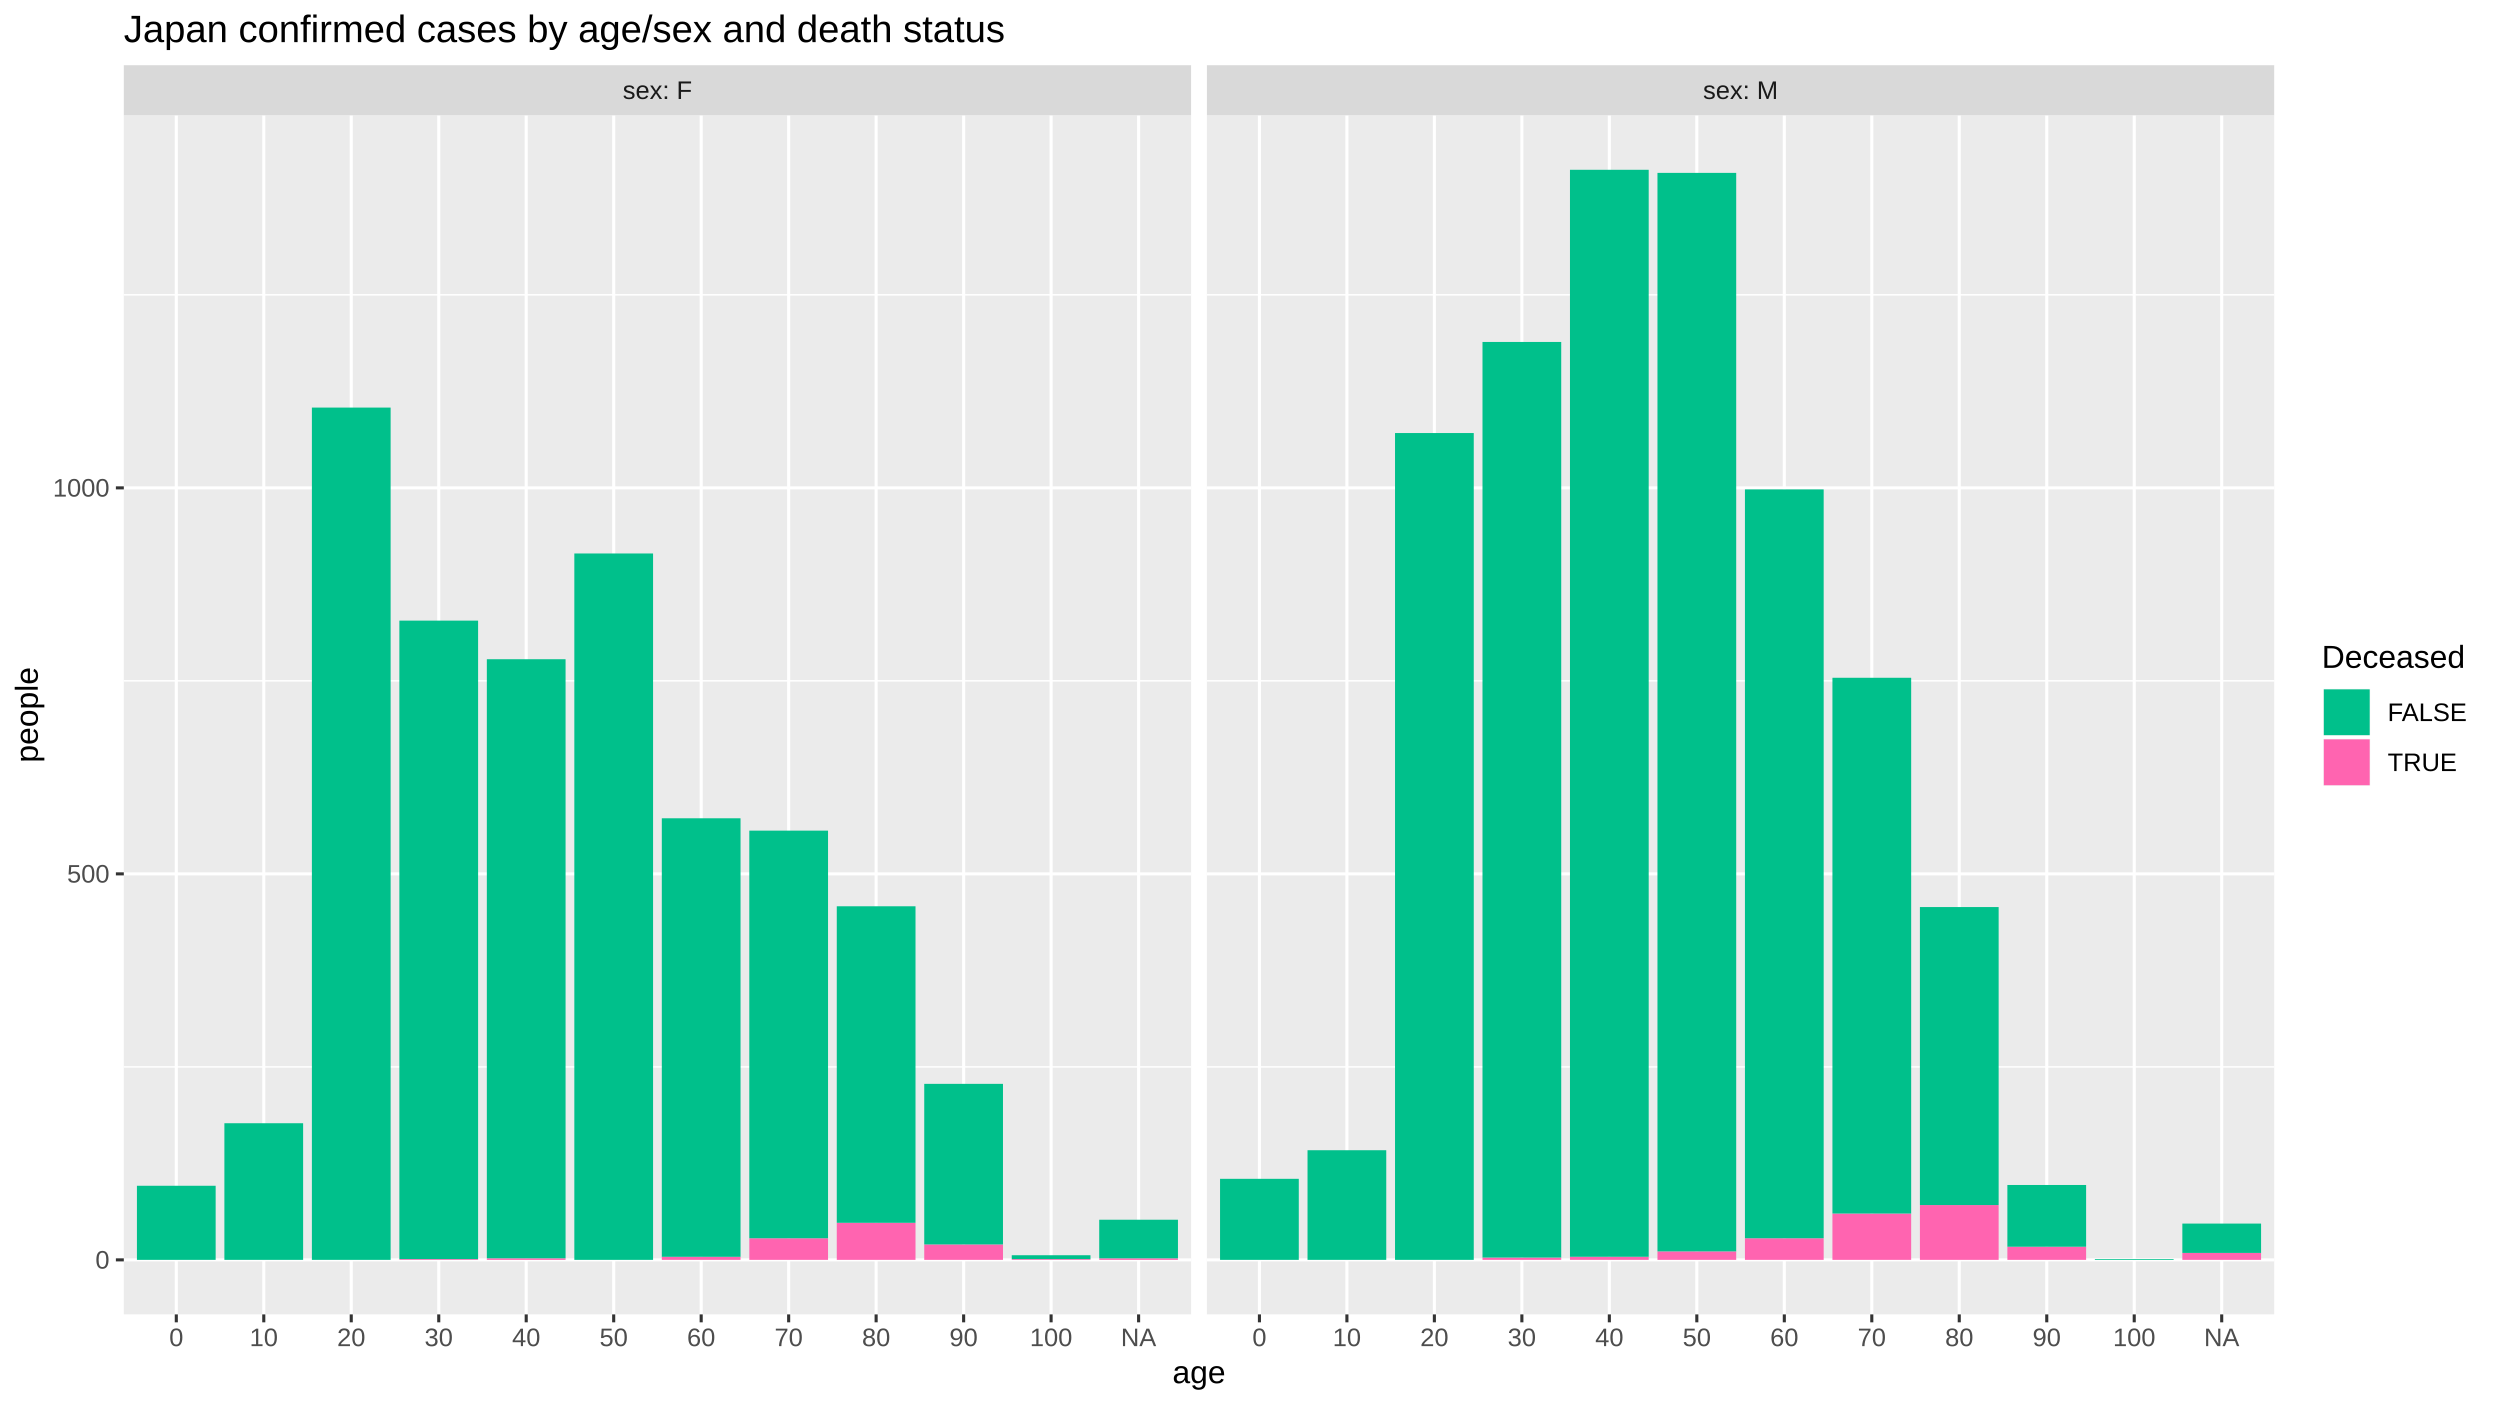
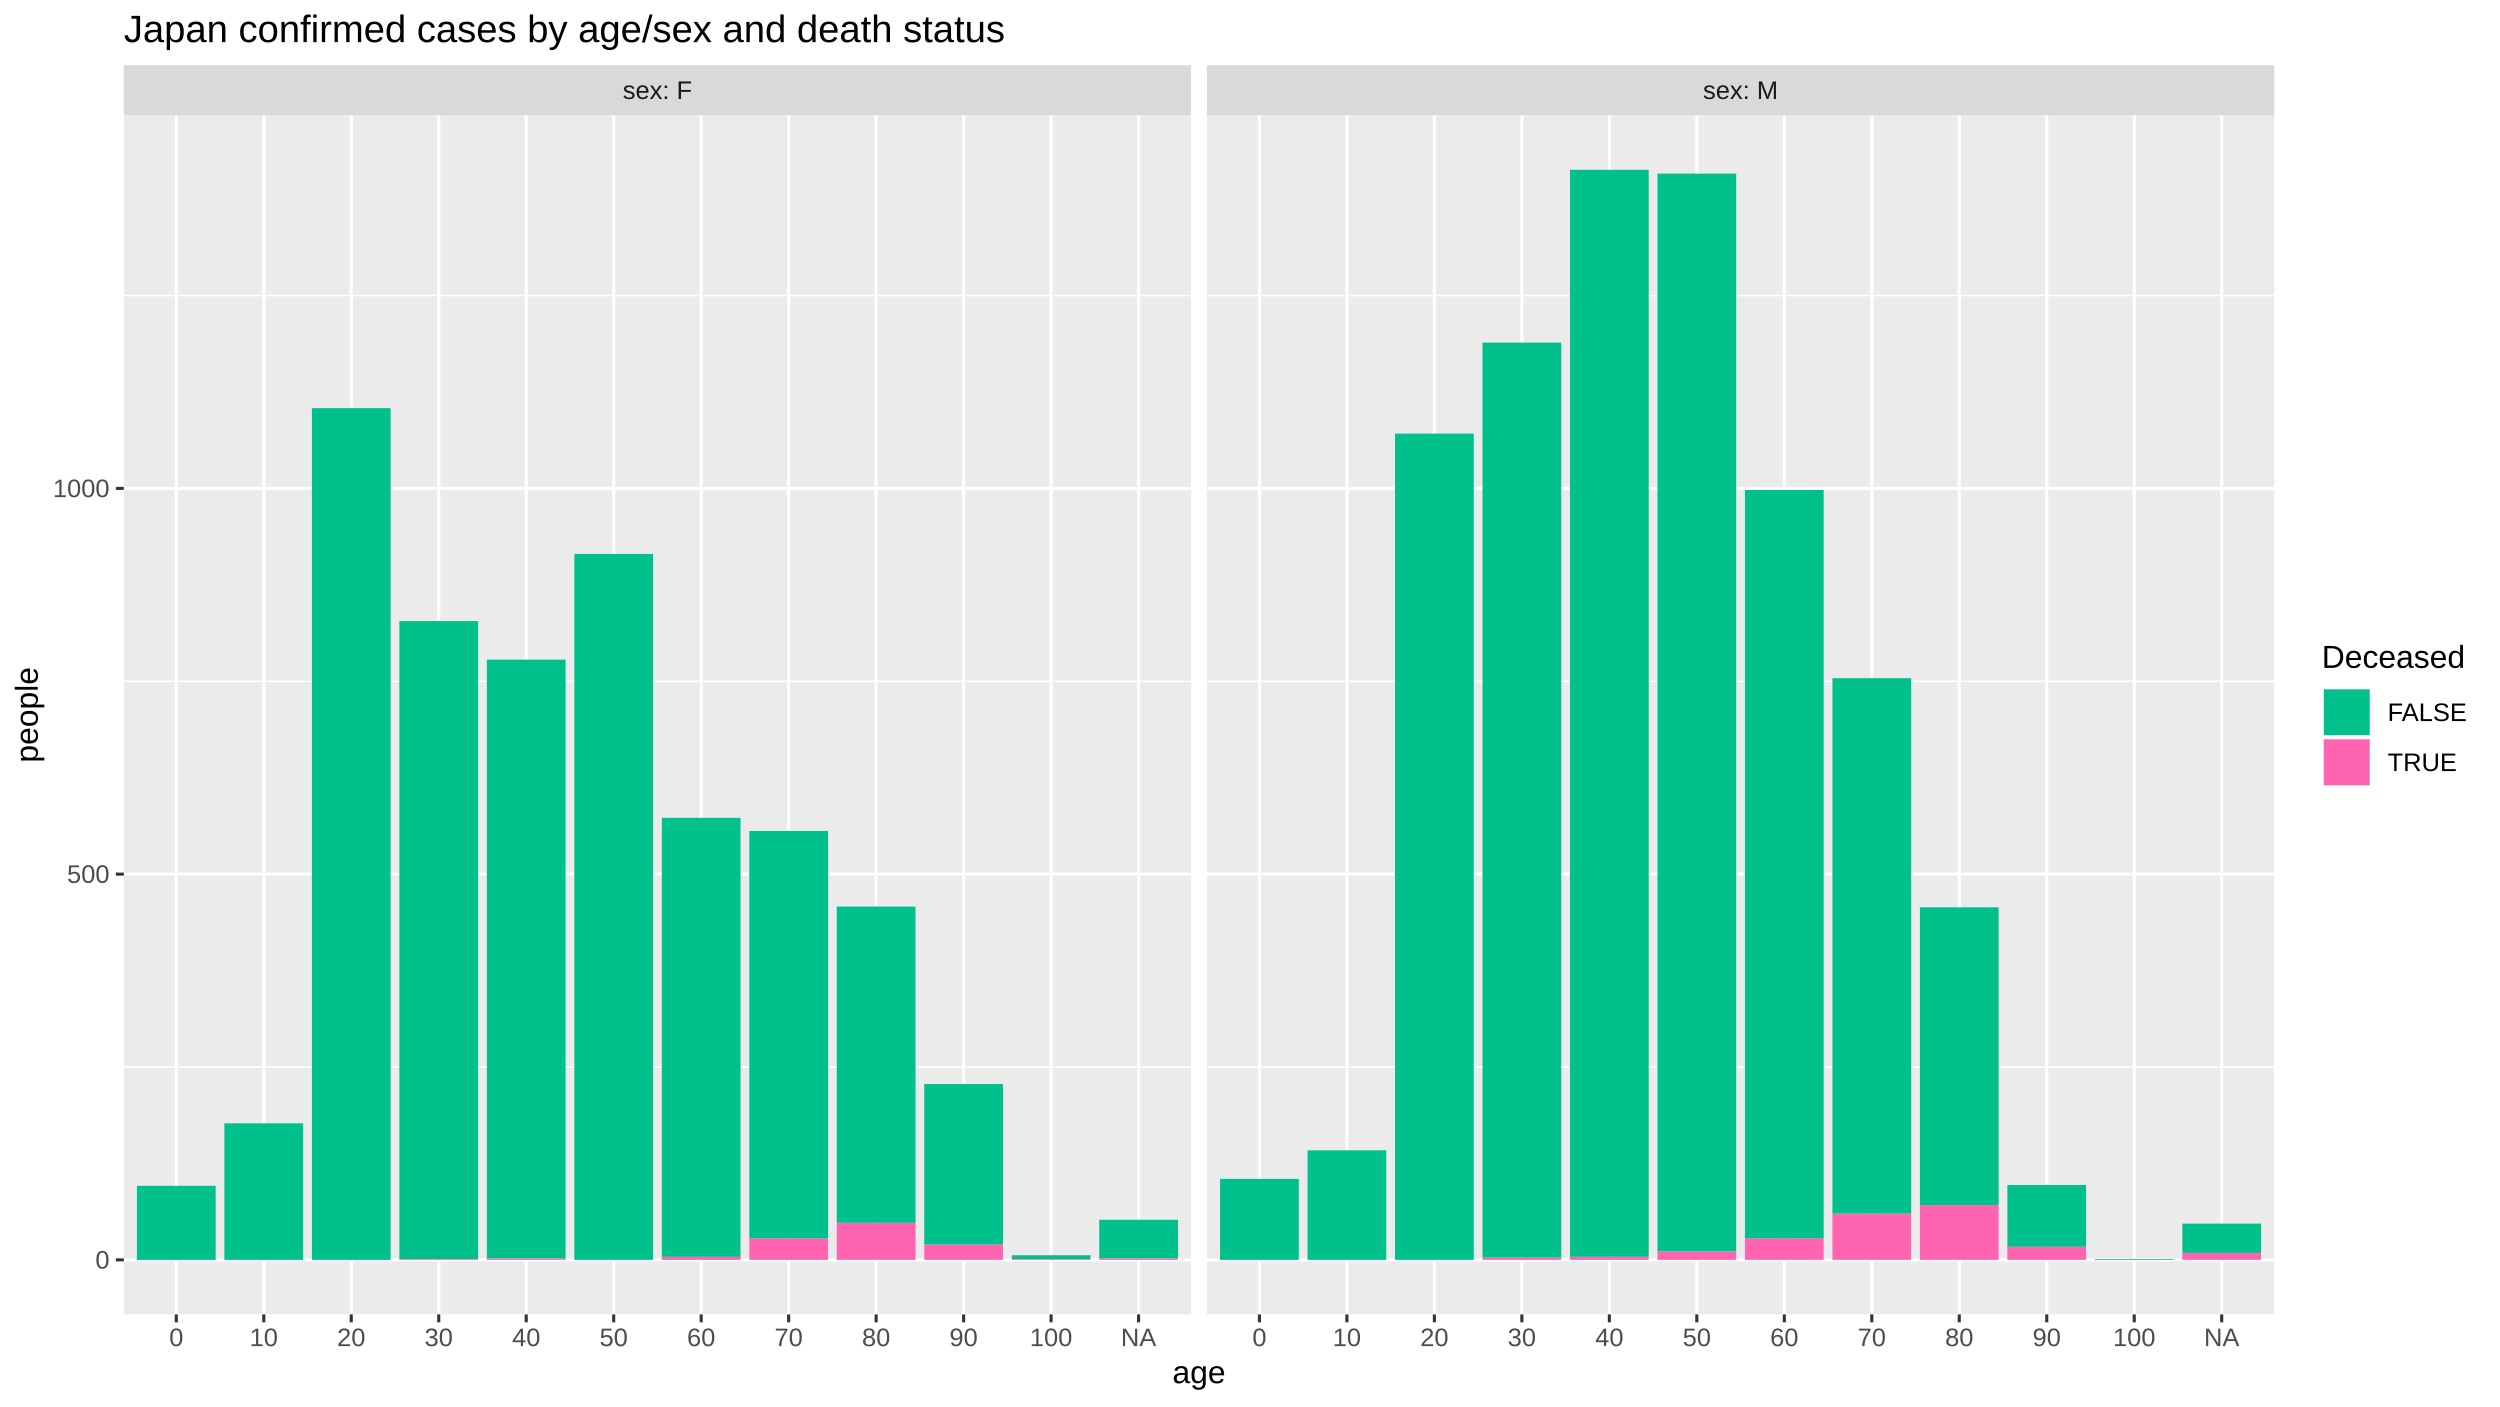
<svg xmlns="http://www.w3.org/2000/svg" viewBox="0 0 864.00 486.00">
  <defs>
    <style type="text/css">
    line, polyline, polygon, path, rect, circle {
      fill: none;
      stroke: #000000;
      stroke-linecap: round;
      stroke-linejoin: round;
      stroke-miterlimit: 10.00;
    }
  </style>
  </defs>
  <rect width="100%" height="100%" style="stroke: none; fill: #FFFFFF;" />
  <rect x="0.00" y="-0" width="864.00" height="486.00" style="stroke-width: 1.07; stroke: #FFFFFF; fill: #FFFFFF;" />
  <defs>
    <clipPath id="cpNDIuNzl8NDExLjY0fDQ1NC4yNXwzOS44NA==">
      <rect x="42.79" y="39.84" width="368.85" height="414.40" />
    </clipPath>
  </defs>
  <rect x="42.79" y="39.84" width="368.85" height="414.40" style="stroke-width: 1.07; stroke: none; fill: #EBEBEB;" clip-path="url(#cpNDIuNzl8NDExLjY0fDQ1NC4yNXwzOS44NA==)" />
-   <polyline points="42.79,368.71 411.64,368.71 " style="stroke-width: 0.53; stroke: #FFFFFF; stroke-linecap: butt;" clip-path="url(#cpNDIuNzl8NDExLjY0fDQ1NC4yNXwzOS44NA==)" />
-   <polyline points="42.79,235.30 411.64,235.30 " style="stroke-width: 0.53; stroke: #FFFFFF; stroke-linecap: butt;" clip-path="url(#cpNDIuNzl8NDExLjY0fDQ1NC4yNXwzOS44NA==)" />
-   <polyline points="42.79,101.90 411.64,101.90 " style="stroke-width: 0.53; stroke: #FFFFFF; stroke-linecap: butt;" clip-path="url(#cpNDIuNzl8NDExLjY0fDQ1NC4yNXwzOS44NA==)" />
+   <polyline points="42.79,368.76 411.64,368.76 " style="stroke-width: 0.53; stroke: #FFFFFF; stroke-linecap: butt;" clip-path="url(#cpNDIuNzl8NDExLjY0fDQ1NC4yNXwzOS44NA==)" />
+   <polyline points="42.79,235.45 411.64,235.45 " style="stroke-width: 0.53; stroke: #FFFFFF; stroke-linecap: butt;" clip-path="url(#cpNDIuNzl8NDExLjY0fDQ1NC4yNXwzOS44NA==)" />
+   <polyline points="42.79,102.14 411.64,102.14 " style="stroke-width: 0.53; stroke: #FFFFFF; stroke-linecap: butt;" clip-path="url(#cpNDIuNzl8NDExLjY0fDQ1NC4yNXwzOS44NA==)" />
  <polyline points="42.79,435.41 411.64,435.41 " style="stroke-width: 1.07; stroke: #FFFFFF; stroke-linecap: butt;" clip-path="url(#cpNDIuNzl8NDExLjY0fDQ1NC4yNXwzOS44NA==)" />
-   <polyline points="42.79,302.01 411.64,302.01 " style="stroke-width: 1.07; stroke: #FFFFFF; stroke-linecap: butt;" clip-path="url(#cpNDIuNzl8NDExLjY0fDQ1NC4yNXwzOS44NA==)" />
-   <polyline points="42.79,168.60 411.64,168.60 " style="stroke-width: 1.07; stroke: #FFFFFF; stroke-linecap: butt;" clip-path="url(#cpNDIuNzl8NDExLjY0fDQ1NC4yNXwzOS44NA==)" />
+   <polyline points="42.79,302.10 411.64,302.10 " style="stroke-width: 1.07; stroke: #FFFFFF; stroke-linecap: butt;" clip-path="url(#cpNDIuNzl8NDExLjY0fDQ1NC4yNXwzOS44NA==)" />
+   <polyline points="42.79,168.79 411.64,168.79 " style="stroke-width: 1.07; stroke: #FFFFFF; stroke-linecap: butt;" clip-path="url(#cpNDIuNzl8NDExLjY0fDQ1NC4yNXwzOS44NA==)" />
  <polyline points="60.93,454.25 60.93,39.84 " style="stroke-width: 1.07; stroke: #FFFFFF; stroke-linecap: butt;" clip-path="url(#cpNDIuNzl8NDExLjY0fDQ1NC4yNXwzOS44NA==)" />
  <polyline points="91.16,454.25 91.16,39.84 " style="stroke-width: 1.07; stroke: #FFFFFF; stroke-linecap: butt;" clip-path="url(#cpNDIuNzl8NDExLjY0fDQ1NC4yNXwzOS44NA==)" />
  <polyline points="121.39,454.25 121.39,39.84 " style="stroke-width: 1.07; stroke: #FFFFFF; stroke-linecap: butt;" clip-path="url(#cpNDIuNzl8NDExLjY0fDQ1NC4yNXwzOS44NA==)" />
  <polyline points="151.63,454.25 151.63,39.84 " style="stroke-width: 1.07; stroke: #FFFFFF; stroke-linecap: butt;" clip-path="url(#cpNDIuNzl8NDExLjY0fDQ1NC4yNXwzOS44NA==)" />
  <polyline points="181.86,454.25 181.86,39.84 " style="stroke-width: 1.07; stroke: #FFFFFF; stroke-linecap: butt;" clip-path="url(#cpNDIuNzl8NDExLjY0fDQ1NC4yNXwzOS44NA==)" />
  <polyline points="212.09,454.25 212.09,39.84 " style="stroke-width: 1.07; stroke: #FFFFFF; stroke-linecap: butt;" clip-path="url(#cpNDIuNzl8NDExLjY0fDQ1NC4yNXwzOS44NA==)" />
  <polyline points="242.33,454.25 242.33,39.84 " style="stroke-width: 1.07; stroke: #FFFFFF; stroke-linecap: butt;" clip-path="url(#cpNDIuNzl8NDExLjY0fDQ1NC4yNXwzOS44NA==)" />
  <polyline points="272.56,454.25 272.56,39.84 " style="stroke-width: 1.07; stroke: #FFFFFF; stroke-linecap: butt;" clip-path="url(#cpNDIuNzl8NDExLjY0fDQ1NC4yNXwzOS44NA==)" />
  <polyline points="302.79,454.25 302.79,39.84 " style="stroke-width: 1.07; stroke: #FFFFFF; stroke-linecap: butt;" clip-path="url(#cpNDIuNzl8NDExLjY0fDQ1NC4yNXwzOS44NA==)" />
  <polyline points="333.03,454.25 333.03,39.84 " style="stroke-width: 1.07; stroke: #FFFFFF; stroke-linecap: butt;" clip-path="url(#cpNDIuNzl8NDExLjY0fDQ1NC4yNXwzOS44NA==)" />
  <polyline points="363.26,454.25 363.26,39.84 " style="stroke-width: 1.07; stroke: #FFFFFF; stroke-linecap: butt;" clip-path="url(#cpNDIuNzl8NDExLjY0fDQ1NC4yNXwzOS44NA==)" />
  <polyline points="393.50,454.25 393.50,39.84 " style="stroke-width: 1.07; stroke: #FFFFFF; stroke-linecap: butt;" clip-path="url(#cpNDIuNzl8NDExLjY0fDQ1NC4yNXwzOS44NA==)" />
-   <rect x="47.32" y="409.80" width="27.21" height="25.61" style="stroke-width: 1.07; stroke: none; stroke-linecap: butt; fill: #00C08B;" clip-path="url(#cpNDIuNzl8NDExLjY0fDQ1NC4yNXwzOS44NA==)" />
-   <rect x="77.55" y="388.19" width="27.21" height="47.22" style="stroke-width: 1.07; stroke: none; stroke-linecap: butt; fill: #00C08B;" clip-path="url(#cpNDIuNzl8NDExLjY0fDQ1NC4yNXwzOS44NA==)" />
-   <rect x="107.79" y="140.86" width="27.21" height="294.55" style="stroke-width: 1.07; stroke: none; stroke-linecap: butt; fill: #00C08B;" clip-path="url(#cpNDIuNzl8NDExLjY0fDQ1NC4yNXwzOS44NA==)" />
+   <rect x="47.32" y="409.81" width="27.21" height="25.60" style="stroke-width: 1.07; stroke: none; stroke-linecap: butt; fill: #00C08B;" clip-path="url(#cpNDIuNzl8NDExLjY0fDQ1NC4yNXwzOS44NA==)" />
+   <rect x="77.55" y="388.22" width="27.21" height="47.19" style="stroke-width: 1.07; stroke: none; stroke-linecap: butt; fill: #00C08B;" clip-path="url(#cpNDIuNzl8NDExLjY0fDQ1NC4yNXwzOS44NA==)" />
+   <rect x="107.79" y="141.06" width="27.21" height="294.35" style="stroke-width: 1.07; stroke: none; stroke-linecap: butt; fill: #00C08B;" clip-path="url(#cpNDIuNzl8NDExLjY0fDQ1NC4yNXwzOS44NA==)" />
  <rect x="138.02" y="435.14" width="27.21" height="0.27" style="stroke-width: 1.07; stroke: none; stroke-linecap: butt; fill: #FF64B0;" clip-path="url(#cpNDIuNzl8NDExLjY0fDQ1NC4yNXwzOS44NA==)" />
-   <rect x="138.02" y="214.49" width="27.21" height="220.65" style="stroke-width: 1.07; stroke: none; stroke-linecap: butt; fill: #00C08B;" clip-path="url(#cpNDIuNzl8NDExLjY0fDQ1NC4yNXwzOS44NA==)" />
+   <rect x="138.02" y="214.65" width="27.21" height="220.49" style="stroke-width: 1.07; stroke: none; stroke-linecap: butt; fill: #00C08B;" clip-path="url(#cpNDIuNzl8NDExLjY0fDQ1NC4yNXwzOS44NA==)" />
  <rect x="168.25" y="434.88" width="27.21" height="0.53" style="stroke-width: 1.07; stroke: none; stroke-linecap: butt; fill: #FF64B0;" clip-path="url(#cpNDIuNzl8NDExLjY0fDQ1NC4yNXwzOS44NA==)" />
-   <rect x="168.25" y="227.83" width="27.21" height="207.04" style="stroke-width: 1.07; stroke: none; stroke-linecap: butt; fill: #00C08B;" clip-path="url(#cpNDIuNzl8NDExLjY0fDQ1NC4yNXwzOS44NA==)" />
-   <rect x="198.49" y="191.28" width="27.21" height="244.13" style="stroke-width: 1.07; stroke: none; stroke-linecap: butt; fill: #00C08B;" clip-path="url(#cpNDIuNzl8NDExLjY0fDQ1NC4yNXwzOS44NA==)" />
+   <rect x="168.25" y="227.98" width="27.21" height="206.90" style="stroke-width: 1.07; stroke: none; stroke-linecap: butt; fill: #00C08B;" clip-path="url(#cpNDIuNzl8NDExLjY0fDQ1NC4yNXwzOS44NA==)" />
+   <rect x="198.49" y="191.45" width="27.21" height="243.96" style="stroke-width: 1.07; stroke: none; stroke-linecap: butt; fill: #00C08B;" clip-path="url(#cpNDIuNzl8NDExLjY0fDQ1NC4yNXwzOS44NA==)" />
  <rect x="228.72" y="434.34" width="27.21" height="1.07" style="stroke-width: 1.07; stroke: none; stroke-linecap: butt; fill: #FF64B0;" clip-path="url(#cpNDIuNzl8NDExLjY0fDQ1NC4yNXwzOS44NA==)" />
-   <rect x="228.72" y="282.80" width="27.21" height="151.55" style="stroke-width: 1.07; stroke: none; stroke-linecap: butt; fill: #00C08B;" clip-path="url(#cpNDIuNzl8NDExLjY0fDQ1NC4yNXwzOS44NA==)" />
+   <rect x="228.72" y="282.64" width="27.21" height="151.71" style="stroke-width: 1.07; stroke: none; stroke-linecap: butt; fill: #00C08B;" clip-path="url(#cpNDIuNzl8NDExLjY0fDQ1NC4yNXwzOS44NA==)" />
  <rect x="258.96" y="427.94" width="27.21" height="7.47" style="stroke-width: 1.07; stroke: none; stroke-linecap: butt; fill: #FF64B0;" clip-path="url(#cpNDIuNzl8NDExLjY0fDQ1NC4yNXwzOS44NA==)" />
-   <rect x="258.96" y="287.07" width="27.21" height="140.87" style="stroke-width: 1.07; stroke: none; stroke-linecap: butt; fill: #00C08B;" clip-path="url(#cpNDIuNzl8NDExLjY0fDQ1NC4yNXwzOS44NA==)" />
-   <rect x="289.19" y="422.60" width="27.21" height="12.81" style="stroke-width: 1.07; stroke: none; stroke-linecap: butt; fill: #FF64B0;" clip-path="url(#cpNDIuNzl8NDExLjY0fDQ1NC4yNXwzOS44NA==)" />
-   <rect x="289.19" y="313.21" width="27.21" height="109.39" style="stroke-width: 1.07; stroke: none; stroke-linecap: butt; fill: #00C08B;" clip-path="url(#cpNDIuNzl8NDExLjY0fDQ1NC4yNXwzOS44NA==)" />
-   <rect x="319.42" y="430.07" width="27.21" height="5.34" style="stroke-width: 1.07; stroke: none; stroke-linecap: butt; fill: #FF64B0;" clip-path="url(#cpNDIuNzl8NDExLjY0fDQ1NC4yNXwzOS44NA==)" />
-   <rect x="319.42" y="374.58" width="27.21" height="55.50" style="stroke-width: 1.07; stroke: none; stroke-linecap: butt; fill: #00C08B;" clip-path="url(#cpNDIuNzl8NDExLjY0fDQ1NC4yNXwzOS44NA==)" />
+   <rect x="258.96" y="287.17" width="27.21" height="140.77" style="stroke-width: 1.07; stroke: none; stroke-linecap: butt; fill: #00C08B;" clip-path="url(#cpNDIuNzl8NDExLjY0fDQ1NC4yNXwzOS44NA==)" />
+   <rect x="289.19" y="422.61" width="27.21" height="12.80" style="stroke-width: 1.07; stroke: none; stroke-linecap: butt; fill: #FF64B0;" clip-path="url(#cpNDIuNzl8NDExLjY0fDQ1NC4yNXwzOS44NA==)" />
+   <rect x="289.19" y="313.30" width="27.21" height="109.31" style="stroke-width: 1.07; stroke: none; stroke-linecap: butt; fill: #00C08B;" clip-path="url(#cpNDIuNzl8NDExLjY0fDQ1NC4yNXwzOS44NA==)" />
+   <rect x="319.42" y="430.08" width="27.21" height="5.33" style="stroke-width: 1.07; stroke: none; stroke-linecap: butt; fill: #FF64B0;" clip-path="url(#cpNDIuNzl8NDExLjY0fDQ1NC4yNXwzOS44NA==)" />
+   <rect x="319.42" y="374.62" width="27.21" height="55.46" style="stroke-width: 1.07; stroke: none; stroke-linecap: butt; fill: #00C08B;" clip-path="url(#cpNDIuNzl8NDExLjY0fDQ1NC4yNXwzOS44NA==)" />
  <rect x="349.66" y="435.14" width="27.21" height="0.27" style="stroke-width: 1.07; stroke: none; stroke-linecap: butt; fill: #FF64B0;" clip-path="url(#cpNDIuNzl8NDExLjY0fDQ1NC4yNXwzOS44NA==)" />
  <rect x="349.66" y="433.81" width="27.21" height="1.33" style="stroke-width: 1.07; stroke: none; stroke-linecap: butt; fill: #00C08B;" clip-path="url(#cpNDIuNzl8NDExLjY0fDQ1NC4yNXwzOS44NA==)" />
  <rect x="379.89" y="434.88" width="27.21" height="0.53" style="stroke-width: 1.07; stroke: none; stroke-linecap: butt; fill: #FF64B0;" clip-path="url(#cpNDIuNzl8NDExLjY0fDQ1NC4yNXwzOS44NA==)" />
-   <rect x="379.89" y="421.54" width="27.21" height="13.34" style="stroke-width: 1.07; stroke: none; stroke-linecap: butt; fill: #00C08B;" clip-path="url(#cpNDIuNzl8NDExLjY0fDQ1NC4yNXwzOS44NA==)" />
+   <rect x="379.89" y="421.55" width="27.21" height="13.33" style="stroke-width: 1.07; stroke: none; stroke-linecap: butt; fill: #00C08B;" clip-path="url(#cpNDIuNzl8NDExLjY0fDQ1NC4yNXwzOS44NA==)" />
  <defs>
    <clipPath id="cpMC4wMHw4NjQuMDB8NDg2LjAwfDAuMDA=">
      <rect x="0.00" y="0.00" width="864.00" height="486.00" />
    </clipPath>
  </defs>
  <defs>
    <clipPath id="cpNDE3LjExfDc4NS45N3w0NTQuMjV8MzkuODQ=">
      <rect x="417.11" y="39.84" width="368.85" height="414.40" />
    </clipPath>
  </defs>
  <rect x="417.11" y="39.84" width="368.85" height="414.40" style="stroke-width: 1.07; stroke: none; fill: #EBEBEB;" clip-path="url(#cpNDE3LjExfDc4NS45N3w0NTQuMjV8MzkuODQ=)" />
-   <polyline points="417.11,368.71 785.97,368.71 " style="stroke-width: 0.53; stroke: #FFFFFF; stroke-linecap: butt;" clip-path="url(#cpNDE3LjExfDc4NS45N3w0NTQuMjV8MzkuODQ=)" />
-   <polyline points="417.11,235.30 785.97,235.30 " style="stroke-width: 0.53; stroke: #FFFFFF; stroke-linecap: butt;" clip-path="url(#cpNDE3LjExfDc4NS45N3w0NTQuMjV8MzkuODQ=)" />
-   <polyline points="417.11,101.90 785.97,101.90 " style="stroke-width: 0.53; stroke: #FFFFFF; stroke-linecap: butt;" clip-path="url(#cpNDE3LjExfDc4NS45N3w0NTQuMjV8MzkuODQ=)" />
+   <polyline points="417.11,368.76 785.97,368.76 " style="stroke-width: 0.53; stroke: #FFFFFF; stroke-linecap: butt;" clip-path="url(#cpNDE3LjExfDc4NS45N3w0NTQuMjV8MzkuODQ=)" />
+   <polyline points="417.11,235.45 785.97,235.45 " style="stroke-width: 0.53; stroke: #FFFFFF; stroke-linecap: butt;" clip-path="url(#cpNDE3LjExfDc4NS45N3w0NTQuMjV8MzkuODQ=)" />
+   <polyline points="417.11,102.14 785.97,102.14 " style="stroke-width: 0.53; stroke: #FFFFFF; stroke-linecap: butt;" clip-path="url(#cpNDE3LjExfDc4NS45N3w0NTQuMjV8MzkuODQ=)" />
  <polyline points="417.11,435.41 785.97,435.41 " style="stroke-width: 1.07; stroke: #FFFFFF; stroke-linecap: butt;" clip-path="url(#cpNDE3LjExfDc4NS45N3w0NTQuMjV8MzkuODQ=)" />
-   <polyline points="417.11,302.01 785.97,302.01 " style="stroke-width: 1.07; stroke: #FFFFFF; stroke-linecap: butt;" clip-path="url(#cpNDE3LjExfDc4NS45N3w0NTQuMjV8MzkuODQ=)" />
-   <polyline points="417.11,168.60 785.97,168.60 " style="stroke-width: 1.07; stroke: #FFFFFF; stroke-linecap: butt;" clip-path="url(#cpNDE3LjExfDc4NS45N3w0NTQuMjV8MzkuODQ=)" />
+   <polyline points="417.11,302.10 785.97,302.10 " style="stroke-width: 1.07; stroke: #FFFFFF; stroke-linecap: butt;" clip-path="url(#cpNDE3LjExfDc4NS45N3w0NTQuMjV8MzkuODQ=)" />
+   <polyline points="417.11,168.79 785.97,168.79 " style="stroke-width: 1.07; stroke: #FFFFFF; stroke-linecap: butt;" clip-path="url(#cpNDE3LjExfDc4NS45N3w0NTQuMjV8MzkuODQ=)" />
  <polyline points="435.26,454.25 435.26,39.84 " style="stroke-width: 1.07; stroke: #FFFFFF; stroke-linecap: butt;" clip-path="url(#cpNDE3LjExfDc4NS45N3w0NTQuMjV8MzkuODQ=)" />
  <polyline points="465.49,454.25 465.49,39.84 " style="stroke-width: 1.07; stroke: #FFFFFF; stroke-linecap: butt;" clip-path="url(#cpNDE3LjExfDc4NS45N3w0NTQuMjV8MzkuODQ=)" />
  <polyline points="495.72,454.25 495.72,39.84 " style="stroke-width: 1.07; stroke: #FFFFFF; stroke-linecap: butt;" clip-path="url(#cpNDE3LjExfDc4NS45N3w0NTQuMjV8MzkuODQ=)" />
  <polyline points="525.96,454.25 525.96,39.84 " style="stroke-width: 1.07; stroke: #FFFFFF; stroke-linecap: butt;" clip-path="url(#cpNDE3LjExfDc4NS45N3w0NTQuMjV8MzkuODQ=)" />
  <polyline points="556.19,454.25 556.19,39.84 " style="stroke-width: 1.07; stroke: #FFFFFF; stroke-linecap: butt;" clip-path="url(#cpNDE3LjExfDc4NS45N3w0NTQuMjV8MzkuODQ=)" />
  <polyline points="586.42,454.25 586.42,39.84 " style="stroke-width: 1.07; stroke: #FFFFFF; stroke-linecap: butt;" clip-path="url(#cpNDE3LjExfDc4NS45N3w0NTQuMjV8MzkuODQ=)" />
  <polyline points="616.66,454.25 616.66,39.84 " style="stroke-width: 1.07; stroke: #FFFFFF; stroke-linecap: butt;" clip-path="url(#cpNDE3LjExfDc4NS45N3w0NTQuMjV8MzkuODQ=)" />
  <polyline points="646.89,454.25 646.89,39.84 " style="stroke-width: 1.07; stroke: #FFFFFF; stroke-linecap: butt;" clip-path="url(#cpNDE3LjExfDc4NS45N3w0NTQuMjV8MzkuODQ=)" />
  <polyline points="677.12,454.25 677.12,39.84 " style="stroke-width: 1.07; stroke: #FFFFFF; stroke-linecap: butt;" clip-path="url(#cpNDE3LjExfDc4NS45N3w0NTQuMjV8MzkuODQ=)" />
  <polyline points="707.36,454.25 707.36,39.84 " style="stroke-width: 1.07; stroke: #FFFFFF; stroke-linecap: butt;" clip-path="url(#cpNDE3LjExfDc4NS45N3w0NTQuMjV8MzkuODQ=)" />
  <polyline points="737.59,454.25 737.59,39.84 " style="stroke-width: 1.07; stroke: #FFFFFF; stroke-linecap: butt;" clip-path="url(#cpNDE3LjExfDc4NS45N3w0NTQuMjV8MzkuODQ=)" />
  <polyline points="767.82,454.25 767.82,39.84 " style="stroke-width: 1.07; stroke: #FFFFFF; stroke-linecap: butt;" clip-path="url(#cpNDE3LjExfDc4NS45N3w0NTQuMjV8MzkuODQ=)" />
-   <rect x="421.65" y="407.40" width="27.21" height="28.01" style="stroke-width: 1.07; stroke: none; stroke-linecap: butt; fill: #00C08B;" clip-path="url(#cpNDE3LjExfDc4NS45N3w0NTQuMjV8MzkuODQ=)" />
-   <rect x="451.88" y="397.52" width="27.21" height="37.89" style="stroke-width: 1.07; stroke: none; stroke-linecap: butt; fill: #00C08B;" clip-path="url(#cpNDE3LjExfDc4NS45N3w0NTQuMjV8MzkuODQ=)" />
-   <rect x="482.12" y="149.66" width="27.21" height="285.75" style="stroke-width: 1.07; stroke: none; stroke-linecap: butt; fill: #00C08B;" clip-path="url(#cpNDE3LjExfDc4NS45N3w0NTQuMjV8MzkuODQ=)" />
+   <rect x="421.65" y="407.42" width="27.21" height="27.99" style="stroke-width: 1.07; stroke: none; stroke-linecap: butt; fill: #00C08B;" clip-path="url(#cpNDE3LjExfDc4NS45N3w0NTQuMjV8MzkuODQ=)" />
+   <rect x="451.88" y="397.55" width="27.21" height="37.86" style="stroke-width: 1.07; stroke: none; stroke-linecap: butt; fill: #00C08B;" clip-path="url(#cpNDE3LjExfDc4NS45N3w0NTQuMjV8MzkuODQ=)" />
+   <rect x="482.12" y="149.86" width="27.21" height="285.55" style="stroke-width: 1.07; stroke: none; stroke-linecap: butt; fill: #00C08B;" clip-path="url(#cpNDE3LjExfDc4NS45N3w0NTQuMjV8MzkuODQ=)" />
  <rect x="512.35" y="434.61" width="27.21" height="0.80" style="stroke-width: 1.07; stroke: none; stroke-linecap: butt; fill: #FF64B0;" clip-path="url(#cpNDE3LjExfDc4NS45N3w0NTQuMjV8MzkuODQ=)" />
-   <rect x="512.35" y="118.18" width="27.21" height="316.43" style="stroke-width: 1.07; stroke: none; stroke-linecap: butt; fill: #00C08B;" clip-path="url(#cpNDE3LjExfDc4NS45N3w0NTQuMjV8MzkuODQ=)" />
+   <rect x="512.35" y="118.40" width="27.21" height="316.21" style="stroke-width: 1.07; stroke: none; stroke-linecap: butt; fill: #00C08B;" clip-path="url(#cpNDE3LjExfDc4NS45N3w0NTQuMjV8MzkuODQ=)" />
  <rect x="542.58" y="434.34" width="27.21" height="1.07" style="stroke-width: 1.07; stroke: none; stroke-linecap: butt; fill: #FF64B0;" clip-path="url(#cpNDE3LjExfDc4NS45N3w0NTQuMjV8MzkuODQ=)" />
  <rect x="542.58" y="58.68" width="27.21" height="375.66" style="stroke-width: 1.07; stroke: none; stroke-linecap: butt; fill: #00C08B;" clip-path="url(#cpNDE3LjExfDc4NS45N3w0NTQuMjV8MzkuODQ=)" />
  <rect x="572.82" y="432.48" width="27.21" height="2.93" style="stroke-width: 1.07; stroke: none; stroke-linecap: butt; fill: #FF64B0;" clip-path="url(#cpNDE3LjExfDc4NS45N3w0NTQuMjV8MzkuODQ=)" />
-   <rect x="572.82" y="59.75" width="27.21" height="372.73" style="stroke-width: 1.07; stroke: none; stroke-linecap: butt; fill: #00C08B;" clip-path="url(#cpNDE3LjExfDc4NS45N3w0NTQuMjV8MzkuODQ=)" />
+   <rect x="572.82" y="60.01" width="27.21" height="372.47" style="stroke-width: 1.07; stroke: none; stroke-linecap: butt; fill: #00C08B;" clip-path="url(#cpNDE3LjExfDc4NS45N3w0NTQuMjV8MzkuODQ=)" />
  <rect x="603.05" y="427.94" width="27.21" height="7.47" style="stroke-width: 1.07; stroke: none; stroke-linecap: butt; fill: #FF64B0;" clip-path="url(#cpNDE3LjExfDc4NS45N3w0NTQuMjV8MzkuODQ=)" />
-   <rect x="603.05" y="169.14" width="27.21" height="258.80" style="stroke-width: 1.07; stroke: none; stroke-linecap: butt; fill: #00C08B;" clip-path="url(#cpNDE3LjExfDc4NS45N3w0NTQuMjV8MzkuODQ=)" />
-   <rect x="633.29" y="419.40" width="27.21" height="16.01" style="stroke-width: 1.07; stroke: none; stroke-linecap: butt; fill: #FF64B0;" clip-path="url(#cpNDE3LjExfDc4NS45N3w0NTQuMjV8MzkuODQ=)" />
-   <rect x="633.29" y="234.24" width="27.21" height="185.16" style="stroke-width: 1.07; stroke: none; stroke-linecap: butt; fill: #00C08B;" clip-path="url(#cpNDE3LjExfDc4NS45N3w0NTQuMjV8MzkuODQ=)" />
-   <rect x="663.52" y="416.47" width="27.21" height="18.94" style="stroke-width: 1.07; stroke: none; stroke-linecap: butt; fill: #FF64B0;" clip-path="url(#cpNDE3LjExfDc4NS45N3w0NTQuMjV8MzkuODQ=)" />
-   <rect x="663.52" y="313.48" width="27.21" height="102.99" style="stroke-width: 1.07; stroke: none; stroke-linecap: butt; fill: #00C08B;" clip-path="url(#cpNDE3LjExfDc4NS45N3w0NTQuMjV8MzkuODQ=)" />
-   <rect x="693.75" y="430.87" width="27.21" height="4.54" style="stroke-width: 1.07; stroke: none; stroke-linecap: butt; fill: #FF64B0;" clip-path="url(#cpNDE3LjExfDc4NS45N3w0NTQuMjV8MzkuODQ=)" />
-   <rect x="693.75" y="409.53" width="27.21" height="21.34" style="stroke-width: 1.07; stroke: none; stroke-linecap: butt; fill: #00C08B;" clip-path="url(#cpNDE3LjExfDc4NS45N3w0NTQuMjV8MzkuODQ=)" />
+   <rect x="603.05" y="169.33" width="27.21" height="258.62" style="stroke-width: 1.07; stroke: none; stroke-linecap: butt; fill: #00C08B;" clip-path="url(#cpNDE3LjExfDc4NS45N3w0NTQuMjV8MzkuODQ=)" />
+   <rect x="633.29" y="419.41" width="27.21" height="16.00" style="stroke-width: 1.07; stroke: none; stroke-linecap: butt; fill: #FF64B0;" clip-path="url(#cpNDE3LjExfDc4NS45N3w0NTQuMjV8MzkuODQ=)" />
+   <rect x="633.29" y="234.38" width="27.21" height="185.03" style="stroke-width: 1.07; stroke: none; stroke-linecap: butt; fill: #00C08B;" clip-path="url(#cpNDE3LjExfDc4NS45N3w0NTQuMjV8MzkuODQ=)" />
+   <rect x="663.52" y="416.48" width="27.21" height="18.93" style="stroke-width: 1.07; stroke: none; stroke-linecap: butt; fill: #FF64B0;" clip-path="url(#cpNDE3LjExfDc4NS45N3w0NTQuMjV8MzkuODQ=)" />
+   <rect x="663.52" y="313.57" width="27.21" height="102.91" style="stroke-width: 1.07; stroke: none; stroke-linecap: butt; fill: #00C08B;" clip-path="url(#cpNDE3LjExfDc4NS45N3w0NTQuMjV8MzkuODQ=)" />
+   <rect x="693.75" y="430.88" width="27.21" height="4.53" style="stroke-width: 1.07; stroke: none; stroke-linecap: butt; fill: #FF64B0;" clip-path="url(#cpNDE3LjExfDc4NS45N3w0NTQuMjV8MzkuODQ=)" />
+   <rect x="693.75" y="409.55" width="27.21" height="21.33" style="stroke-width: 1.07; stroke: none; stroke-linecap: butt; fill: #00C08B;" clip-path="url(#cpNDE3LjExfDc4NS45N3w0NTQuMjV8MzkuODQ=)" />
  <rect x="723.99" y="435.14" width="27.21" height="0.27" style="stroke-width: 1.07; stroke: none; stroke-linecap: butt; fill: #00C08B;" clip-path="url(#cpNDE3LjExfDc4NS45N3w0NTQuMjV8MzkuODQ=)" />
  <rect x="754.22" y="433.01" width="27.21" height="2.40" style="stroke-width: 1.07; stroke: none; stroke-linecap: butt; fill: #FF64B0;" clip-path="url(#cpNDE3LjExfDc4NS45N3w0NTQuMjV8MzkuODQ=)" />
-   <rect x="754.22" y="422.87" width="27.21" height="10.14" style="stroke-width: 1.07; stroke: none; stroke-linecap: butt; fill: #00C08B;" clip-path="url(#cpNDE3LjExfDc4NS45N3w0NTQuMjV8MzkuODQ=)" />
+   <rect x="754.22" y="422.88" width="27.21" height="10.13" style="stroke-width: 1.07; stroke: none; stroke-linecap: butt; fill: #00C08B;" clip-path="url(#cpNDE3LjExfDc4NS45N3w0NTQuMjV8MzkuODQ=)" />
  <defs>
    <clipPath id="cpMC4wMHw4NjQuMDB8NDg2LjAwfDAuMDA=">
      <rect x="0.00" y="0.00" width="864.00" height="486.00" />
    </clipPath>
  </defs>
  <defs>
    <clipPath id="cpNDIuNzl8NDExLjY0fDM5Ljg0fDIyLjUz">
      <rect x="42.79" y="22.53" width="368.85" height="17.31" />
    </clipPath>
  </defs>
  <rect x="42.79" y="22.53" width="368.85" height="17.31" style="stroke-width: 1.07; stroke: none; fill: #D9D9D9;" clip-path="url(#cpNDIuNzl8NDExLjY0fDM5Ljg0fDIyLjUz)" />
  <g clip-path="url(#cpNDIuNzl8NDExLjY0fDM5Ljg0fDIyLjUz)">
    <text x="215.23" y="34.21" style="font-size: 8.80px; fill: #1A1A1A; font-family: Liberation Sans;" textLength="23.96px" lengthAdjust="spacingAndGlyphs">sex: F</text>
  </g>
  <defs>
    <clipPath id="cpMC4wMHw4NjQuMDB8NDg2LjAwfDAuMDA=">
      <rect x="0.00" y="0.00" width="864.00" height="486.00" />
    </clipPath>
  </defs>
  <defs>
    <clipPath id="cpNDE3LjExfDc4NS45N3wzOS44NHwyMi41Mw==">
      <rect x="417.11" y="22.53" width="368.85" height="17.31" />
    </clipPath>
  </defs>
  <rect x="417.11" y="22.53" width="368.85" height="17.31" style="stroke-width: 1.07; stroke: none; fill: #D9D9D9;" clip-path="url(#cpNDE3LjExfDc4NS45N3wzOS44NHwyMi41Mw==)" />
  <g clip-path="url(#cpNDE3LjExfDc4NS45N3wzOS44NHwyMi41Mw==)">
    <text x="588.58" y="34.21" style="font-size: 8.80px; fill: #1A1A1A; font-family: Liberation Sans;" textLength="25.91px" lengthAdjust="spacingAndGlyphs">sex: M</text>
  </g>
  <defs>
    <clipPath id="cpMC4wMHw4NjQuMDB8NDg2LjAwfDAuMDA=">
      <rect x="0.00" y="0.00" width="864.00" height="486.00" />
    </clipPath>
  </defs>
  <polyline points="60.93,456.99 60.93,454.25 " style="stroke-width: 1.07; stroke: #333333; stroke-linecap: butt;" clip-path="url(#cpMC4wMHw4NjQuMDB8NDg2LjAwfDAuMDA=)" />
  <polyline points="91.16,456.99 91.16,454.25 " style="stroke-width: 1.07; stroke: #333333; stroke-linecap: butt;" clip-path="url(#cpMC4wMHw4NjQuMDB8NDg2LjAwfDAuMDA=)" />
  <polyline points="121.39,456.99 121.39,454.25 " style="stroke-width: 1.07; stroke: #333333; stroke-linecap: butt;" clip-path="url(#cpMC4wMHw4NjQuMDB8NDg2LjAwfDAuMDA=)" />
  <polyline points="151.63,456.99 151.63,454.25 " style="stroke-width: 1.07; stroke: #333333; stroke-linecap: butt;" clip-path="url(#cpMC4wMHw4NjQuMDB8NDg2LjAwfDAuMDA=)" />
  <polyline points="181.86,456.99 181.86,454.25 " style="stroke-width: 1.07; stroke: #333333; stroke-linecap: butt;" clip-path="url(#cpMC4wMHw4NjQuMDB8NDg2LjAwfDAuMDA=)" />
  <polyline points="212.09,456.99 212.09,454.25 " style="stroke-width: 1.07; stroke: #333333; stroke-linecap: butt;" clip-path="url(#cpMC4wMHw4NjQuMDB8NDg2LjAwfDAuMDA=)" />
  <polyline points="242.33,456.99 242.33,454.25 " style="stroke-width: 1.07; stroke: #333333; stroke-linecap: butt;" clip-path="url(#cpMC4wMHw4NjQuMDB8NDg2LjAwfDAuMDA=)" />
  <polyline points="272.56,456.99 272.56,454.25 " style="stroke-width: 1.07; stroke: #333333; stroke-linecap: butt;" clip-path="url(#cpMC4wMHw4NjQuMDB8NDg2LjAwfDAuMDA=)" />
  <polyline points="302.79,456.99 302.79,454.25 " style="stroke-width: 1.07; stroke: #333333; stroke-linecap: butt;" clip-path="url(#cpMC4wMHw4NjQuMDB8NDg2LjAwfDAuMDA=)" />
  <polyline points="333.03,456.99 333.03,454.25 " style="stroke-width: 1.07; stroke: #333333; stroke-linecap: butt;" clip-path="url(#cpMC4wMHw4NjQuMDB8NDg2LjAwfDAuMDA=)" />
  <polyline points="363.26,456.99 363.26,454.25 " style="stroke-width: 1.07; stroke: #333333; stroke-linecap: butt;" clip-path="url(#cpMC4wMHw4NjQuMDB8NDg2LjAwfDAuMDA=)" />
  <polyline points="393.50,456.99 393.50,454.25 " style="stroke-width: 1.07; stroke: #333333; stroke-linecap: butt;" clip-path="url(#cpMC4wMHw4NjQuMDB8NDg2LjAwfDAuMDA=)" />
  <g clip-path="url(#cpMC4wMHw4NjQuMDB8NDg2LjAwfDAuMDA=)">
    <text x="58.48" y="465.23" style="font-size: 8.80px; fill: #4D4D4D; font-family: Liberation Sans;" textLength="4.89px" lengthAdjust="spacingAndGlyphs">0</text>
  </g>
  <g clip-path="url(#cpMC4wMHw4NjQuMDB8NDg2LjAwfDAuMDA=)">
    <text x="86.27" y="465.23" style="font-size: 8.80px; fill: #4D4D4D; font-family: Liberation Sans;" textLength="9.79px" lengthAdjust="spacingAndGlyphs">10</text>
  </g>
  <g clip-path="url(#cpMC4wMHw4NjQuMDB8NDg2LjAwfDAuMDA=)">
    <text x="116.50" y="465.23" style="font-size: 8.80px; fill: #4D4D4D; font-family: Liberation Sans;" textLength="9.79px" lengthAdjust="spacingAndGlyphs">20</text>
  </g>
  <g clip-path="url(#cpMC4wMHw4NjQuMDB8NDg2LjAwfDAuMDA=)">
    <text x="146.73" y="465.23" style="font-size: 8.80px; fill: #4D4D4D; font-family: Liberation Sans;" textLength="9.79px" lengthAdjust="spacingAndGlyphs">30</text>
  </g>
  <g clip-path="url(#cpMC4wMHw4NjQuMDB8NDg2LjAwfDAuMDA=)">
    <text x="176.97" y="465.23" style="font-size: 8.80px; fill: #4D4D4D; font-family: Liberation Sans;" textLength="9.79px" lengthAdjust="spacingAndGlyphs">40</text>
  </g>
  <g clip-path="url(#cpMC4wMHw4NjQuMDB8NDg2LjAwfDAuMDA=)">
    <text x="207.20" y="465.23" style="font-size: 8.80px; fill: #4D4D4D; font-family: Liberation Sans;" textLength="9.79px" lengthAdjust="spacingAndGlyphs">50</text>
  </g>
  <g clip-path="url(#cpMC4wMHw4NjQuMDB8NDg2LjAwfDAuMDA=)">
    <text x="237.43" y="465.23" style="font-size: 8.80px; fill: #4D4D4D; font-family: Liberation Sans;" textLength="9.79px" lengthAdjust="spacingAndGlyphs">60</text>
  </g>
  <g clip-path="url(#cpMC4wMHw4NjQuMDB8NDg2LjAwfDAuMDA=)">
    <text x="267.67" y="465.23" style="font-size: 8.80px; fill: #4D4D4D; font-family: Liberation Sans;" textLength="9.79px" lengthAdjust="spacingAndGlyphs">70</text>
  </g>
  <g clip-path="url(#cpMC4wMHw4NjQuMDB8NDg2LjAwfDAuMDA=)">
    <text x="297.90" y="465.23" style="font-size: 8.80px; fill: #4D4D4D; font-family: Liberation Sans;" textLength="9.79px" lengthAdjust="spacingAndGlyphs">80</text>
  </g>
  <g clip-path="url(#cpMC4wMHw4NjQuMDB8NDg2LjAwfDAuMDA=)">
    <text x="328.13" y="465.23" style="font-size: 8.80px; fill: #4D4D4D; font-family: Liberation Sans;" textLength="9.79px" lengthAdjust="spacingAndGlyphs">90</text>
  </g>
  <g clip-path="url(#cpMC4wMHw4NjQuMDB8NDg2LjAwfDAuMDA=)">
    <text x="355.92" y="465.23" style="font-size: 8.80px; fill: #4D4D4D; font-family: Liberation Sans;" textLength="14.68px" lengthAdjust="spacingAndGlyphs">100</text>
  </g>
  <g clip-path="url(#cpMC4wMHw4NjQuMDB8NDg2LjAwfDAuMDA=)">
    <text x="387.38" y="465.23" style="font-size: 8.80px; fill: #4D4D4D; font-family: Liberation Sans;" textLength="12.22px" lengthAdjust="spacingAndGlyphs">NA</text>
  </g>
  <polyline points="435.26,456.99 435.26,454.25 " style="stroke-width: 1.07; stroke: #333333; stroke-linecap: butt;" clip-path="url(#cpMC4wMHw4NjQuMDB8NDg2LjAwfDAuMDA=)" />
  <polyline points="465.49,456.99 465.49,454.25 " style="stroke-width: 1.07; stroke: #333333; stroke-linecap: butt;" clip-path="url(#cpMC4wMHw4NjQuMDB8NDg2LjAwfDAuMDA=)" />
  <polyline points="495.72,456.99 495.72,454.25 " style="stroke-width: 1.07; stroke: #333333; stroke-linecap: butt;" clip-path="url(#cpMC4wMHw4NjQuMDB8NDg2LjAwfDAuMDA=)" />
  <polyline points="525.96,456.99 525.96,454.25 " style="stroke-width: 1.07; stroke: #333333; stroke-linecap: butt;" clip-path="url(#cpMC4wMHw4NjQuMDB8NDg2LjAwfDAuMDA=)" />
  <polyline points="556.19,456.99 556.19,454.25 " style="stroke-width: 1.07; stroke: #333333; stroke-linecap: butt;" clip-path="url(#cpMC4wMHw4NjQuMDB8NDg2LjAwfDAuMDA=)" />
  <polyline points="586.42,456.99 586.42,454.25 " style="stroke-width: 1.07; stroke: #333333; stroke-linecap: butt;" clip-path="url(#cpMC4wMHw4NjQuMDB8NDg2LjAwfDAuMDA=)" />
  <polyline points="616.66,456.99 616.66,454.25 " style="stroke-width: 1.07; stroke: #333333; stroke-linecap: butt;" clip-path="url(#cpMC4wMHw4NjQuMDB8NDg2LjAwfDAuMDA=)" />
  <polyline points="646.89,456.99 646.89,454.25 " style="stroke-width: 1.07; stroke: #333333; stroke-linecap: butt;" clip-path="url(#cpMC4wMHw4NjQuMDB8NDg2LjAwfDAuMDA=)" />
  <polyline points="677.12,456.99 677.12,454.25 " style="stroke-width: 1.07; stroke: #333333; stroke-linecap: butt;" clip-path="url(#cpMC4wMHw4NjQuMDB8NDg2LjAwfDAuMDA=)" />
  <polyline points="707.36,456.99 707.36,454.25 " style="stroke-width: 1.07; stroke: #333333; stroke-linecap: butt;" clip-path="url(#cpMC4wMHw4NjQuMDB8NDg2LjAwfDAuMDA=)" />
  <polyline points="737.59,456.99 737.59,454.25 " style="stroke-width: 1.07; stroke: #333333; stroke-linecap: butt;" clip-path="url(#cpMC4wMHw4NjQuMDB8NDg2LjAwfDAuMDA=)" />
  <polyline points="767.82,456.99 767.82,454.25 " style="stroke-width: 1.07; stroke: #333333; stroke-linecap: butt;" clip-path="url(#cpMC4wMHw4NjQuMDB8NDg2LjAwfDAuMDA=)" />
  <g clip-path="url(#cpMC4wMHw4NjQuMDB8NDg2LjAwfDAuMDA=)">
    <text x="432.81" y="465.23" style="font-size: 8.80px; fill: #4D4D4D; font-family: Liberation Sans;" textLength="4.89px" lengthAdjust="spacingAndGlyphs">0</text>
  </g>
  <g clip-path="url(#cpMC4wMHw4NjQuMDB8NDg2LjAwfDAuMDA=)">
    <text x="460.59" y="465.23" style="font-size: 8.80px; fill: #4D4D4D; font-family: Liberation Sans;" textLength="9.79px" lengthAdjust="spacingAndGlyphs">10</text>
  </g>
  <g clip-path="url(#cpMC4wMHw4NjQuMDB8NDg2LjAwfDAuMDA=)">
    <text x="490.83" y="465.23" style="font-size: 8.80px; fill: #4D4D4D; font-family: Liberation Sans;" textLength="9.79px" lengthAdjust="spacingAndGlyphs">20</text>
  </g>
  <g clip-path="url(#cpMC4wMHw4NjQuMDB8NDg2LjAwfDAuMDA=)">
    <text x="521.06" y="465.23" style="font-size: 8.80px; fill: #4D4D4D; font-family: Liberation Sans;" textLength="9.79px" lengthAdjust="spacingAndGlyphs">30</text>
  </g>
  <g clip-path="url(#cpMC4wMHw4NjQuMDB8NDg2LjAwfDAuMDA=)">
    <text x="551.30" y="465.23" style="font-size: 8.80px; fill: #4D4D4D; font-family: Liberation Sans;" textLength="9.79px" lengthAdjust="spacingAndGlyphs">40</text>
  </g>
  <g clip-path="url(#cpMC4wMHw4NjQuMDB8NDg2LjAwfDAuMDA=)">
    <text x="581.53" y="465.23" style="font-size: 8.80px; fill: #4D4D4D; font-family: Liberation Sans;" textLength="9.79px" lengthAdjust="spacingAndGlyphs">50</text>
  </g>
  <g clip-path="url(#cpMC4wMHw4NjQuMDB8NDg2LjAwfDAuMDA=)">
    <text x="611.76" y="465.23" style="font-size: 8.80px; fill: #4D4D4D; font-family: Liberation Sans;" textLength="9.79px" lengthAdjust="spacingAndGlyphs">60</text>
  </g>
  <g clip-path="url(#cpMC4wMHw4NjQuMDB8NDg2LjAwfDAuMDA=)">
    <text x="642.00" y="465.23" style="font-size: 8.80px; fill: #4D4D4D; font-family: Liberation Sans;" textLength="9.79px" lengthAdjust="spacingAndGlyphs">70</text>
  </g>
  <g clip-path="url(#cpMC4wMHw4NjQuMDB8NDg2LjAwfDAuMDA=)">
    <text x="672.23" y="465.23" style="font-size: 8.80px; fill: #4D4D4D; font-family: Liberation Sans;" textLength="9.79px" lengthAdjust="spacingAndGlyphs">80</text>
  </g>
  <g clip-path="url(#cpMC4wMHw4NjQuMDB8NDg2LjAwfDAuMDA=)">
    <text x="702.46" y="465.23" style="font-size: 8.80px; fill: #4D4D4D; font-family: Liberation Sans;" textLength="9.79px" lengthAdjust="spacingAndGlyphs">90</text>
  </g>
  <g clip-path="url(#cpMC4wMHw4NjQuMDB8NDg2LjAwfDAuMDA=)">
    <text x="730.25" y="465.23" style="font-size: 8.80px; fill: #4D4D4D; font-family: Liberation Sans;" textLength="14.68px" lengthAdjust="spacingAndGlyphs">100</text>
  </g>
  <g clip-path="url(#cpMC4wMHw4NjQuMDB8NDg2LjAwfDAuMDA=)">
    <text x="761.71" y="465.23" style="font-size: 8.80px; fill: #4D4D4D; font-family: Liberation Sans;" textLength="12.22px" lengthAdjust="spacingAndGlyphs">NA</text>
  </g>
  <g clip-path="url(#cpMC4wMHw4NjQuMDB8NDg2LjAwfDAuMDA=)">
    <text x="32.96" y="438.44" style="font-size: 8.80px; fill: #4D4D4D; font-family: Liberation Sans;" textLength="4.89px" lengthAdjust="spacingAndGlyphs">0</text>
  </g>
  <g clip-path="url(#cpMC4wMHw4NjQuMDB8NDg2LjAwfDAuMDA=)">
-     <text x="23.17" y="305.03" style="font-size: 8.80px; fill: #4D4D4D; font-family: Liberation Sans;" textLength="14.68px" lengthAdjust="spacingAndGlyphs">500</text>
-   </g>
-   <g clip-path="url(#cpMC4wMHw4NjQuMDB8NDg2LjAwfDAuMDA=)">
-     <text x="18.28" y="171.63" style="font-size: 8.80px; fill: #4D4D4D; font-family: Liberation Sans;" textLength="19.58px" lengthAdjust="spacingAndGlyphs">1000</text>
+     <text x="23.17" y="305.13" style="font-size: 8.80px; fill: #4D4D4D; font-family: Liberation Sans;" textLength="14.68px" lengthAdjust="spacingAndGlyphs">500</text>
+   </g>
+   <g clip-path="url(#cpMC4wMHw4NjQuMDB8NDg2LjAwfDAuMDA=)">
+     <text x="18.28" y="171.82" style="font-size: 8.80px; fill: #4D4D4D; font-family: Liberation Sans;" textLength="19.58px" lengthAdjust="spacingAndGlyphs">1000</text>
  </g>
  <polyline points="40.05,435.41 42.79,435.41 " style="stroke-width: 1.07; stroke: #333333; stroke-linecap: butt;" clip-path="url(#cpMC4wMHw4NjQuMDB8NDg2LjAwfDAuMDA=)" />
-   <polyline points="40.05,302.01 42.79,302.01 " style="stroke-width: 1.07; stroke: #333333; stroke-linecap: butt;" clip-path="url(#cpMC4wMHw4NjQuMDB8NDg2LjAwfDAuMDA=)" />
-   <polyline points="40.05,168.60 42.79,168.60 " style="stroke-width: 1.07; stroke: #333333; stroke-linecap: butt;" clip-path="url(#cpMC4wMHw4NjQuMDB8NDg2LjAwfDAuMDA=)" />
+   <polyline points="40.05,302.10 42.79,302.10 " style="stroke-width: 1.07; stroke: #333333; stroke-linecap: butt;" clip-path="url(#cpMC4wMHw4NjQuMDB8NDg2LjAwfDAuMDA=)" />
+   <polyline points="40.05,168.79 42.79,168.79 " style="stroke-width: 1.07; stroke: #333333; stroke-linecap: butt;" clip-path="url(#cpMC4wMHw4NjQuMDB8NDg2LjAwfDAuMDA=)" />
  <g clip-path="url(#cpMC4wMHw4NjQuMDB8NDg2LjAwfDAuMDA=)">
    <text x="405.20" y="478.03" style="font-size: 11.00px; font-family: Liberation Sans;" textLength="18.35px" lengthAdjust="spacingAndGlyphs">age</text>
  </g>
  <g clip-path="url(#cpMC4wMHw4NjQuMDB8NDg2LjAwfDAuMDA=)">
    <text transform="translate(13.05,263.56) rotate(-90)" style="font-size: 11.00px; font-family: Liberation Sans;" textLength="33.03px" lengthAdjust="spacingAndGlyphs">people</text>
  </g>
  <rect x="796.92" y="216.52" width="61.60" height="61.06" style="stroke-width: 1.07; stroke: none; fill: #FFFFFF;" clip-path="url(#cpMC4wMHw4NjQuMDB8NDg2LjAwfDAuMDA=)" />
  <g clip-path="url(#cpMC4wMHw4NjQuMDB8NDg2LjAwfDAuMDA=)">
    <text x="802.40" y="230.81" style="font-size: 11.00px; font-family: Liberation Sans;" textLength="49.53px" lengthAdjust="spacingAndGlyphs">Deceased</text>
  </g>
  <rect x="802.40" y="237.53" width="17.28" height="17.28" style="stroke-width: 1.07; stroke: #FFFFFF; fill: #F2F2F2;" clip-path="url(#cpMC4wMHw4NjQuMDB8NDg2LjAwfDAuMDA=)" />
  <rect x="803.11" y="238.24" width="15.86" height="15.86" style="stroke-width: 1.07; stroke: none; stroke-linejoin: miter; fill: #00C08B;" clip-path="url(#cpMC4wMHw4NjQuMDB8NDg2LjAwfDAuMDA=)" />
  <rect x="802.40" y="254.81" width="17.28" height="17.28" style="stroke-width: 1.07; stroke: #FFFFFF; fill: #F2F2F2;" clip-path="url(#cpMC4wMHw4NjQuMDB8NDg2LjAwfDAuMDA=)" />
  <rect x="803.11" y="255.52" width="15.86" height="15.86" style="stroke-width: 1.07; stroke: none; stroke-linejoin: miter; fill: #FF64B0;" clip-path="url(#cpMC4wMHw4NjQuMDB8NDg2LjAwfDAuMDA=)" />
  <g clip-path="url(#cpMC4wMHw4NjQuMDB8NDg2LjAwfDAuMDA=)">
    <text x="825.16" y="249.20" style="font-size: 8.80px; font-family: Liberation Sans;" textLength="27.88px" lengthAdjust="spacingAndGlyphs">FALSE</text>
  </g>
  <g clip-path="url(#cpMC4wMHw4NjQuMDB8NDg2LjAwfDAuMDA=)">
    <text x="825.16" y="266.48" style="font-size: 8.80px; font-family: Liberation Sans;" textLength="23.96px" lengthAdjust="spacingAndGlyphs">TRUE</text>
  </g>
  <g clip-path="url(#cpMC4wMHw4NjQuMDB8NDg2LjAwfDAuMDA=)">
    <text x="42.79" y="14.56" style="font-size: 13.20px; font-family: Liberation Sans;" textLength="304.52px" lengthAdjust="spacingAndGlyphs">Japan confirmed cases by age/sex and death status</text>
  </g>
</svg>
